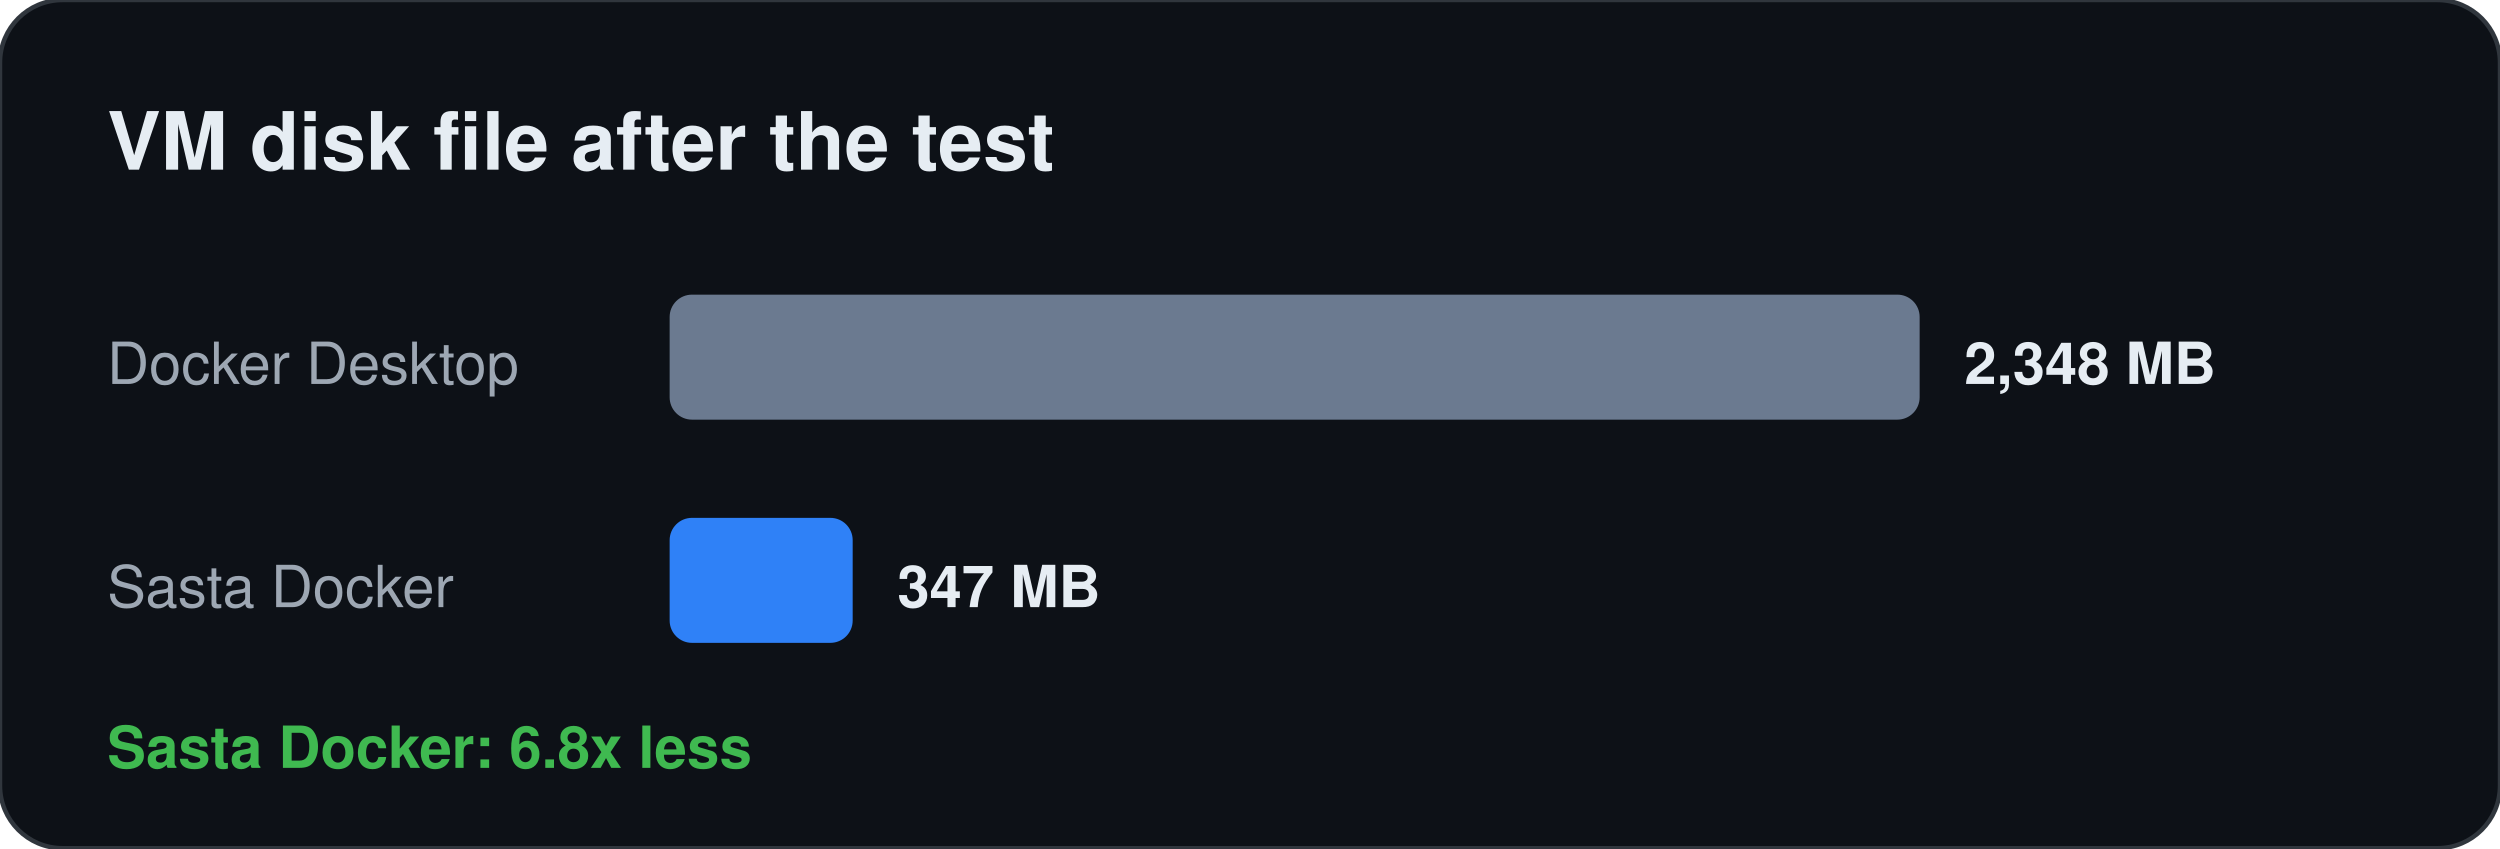
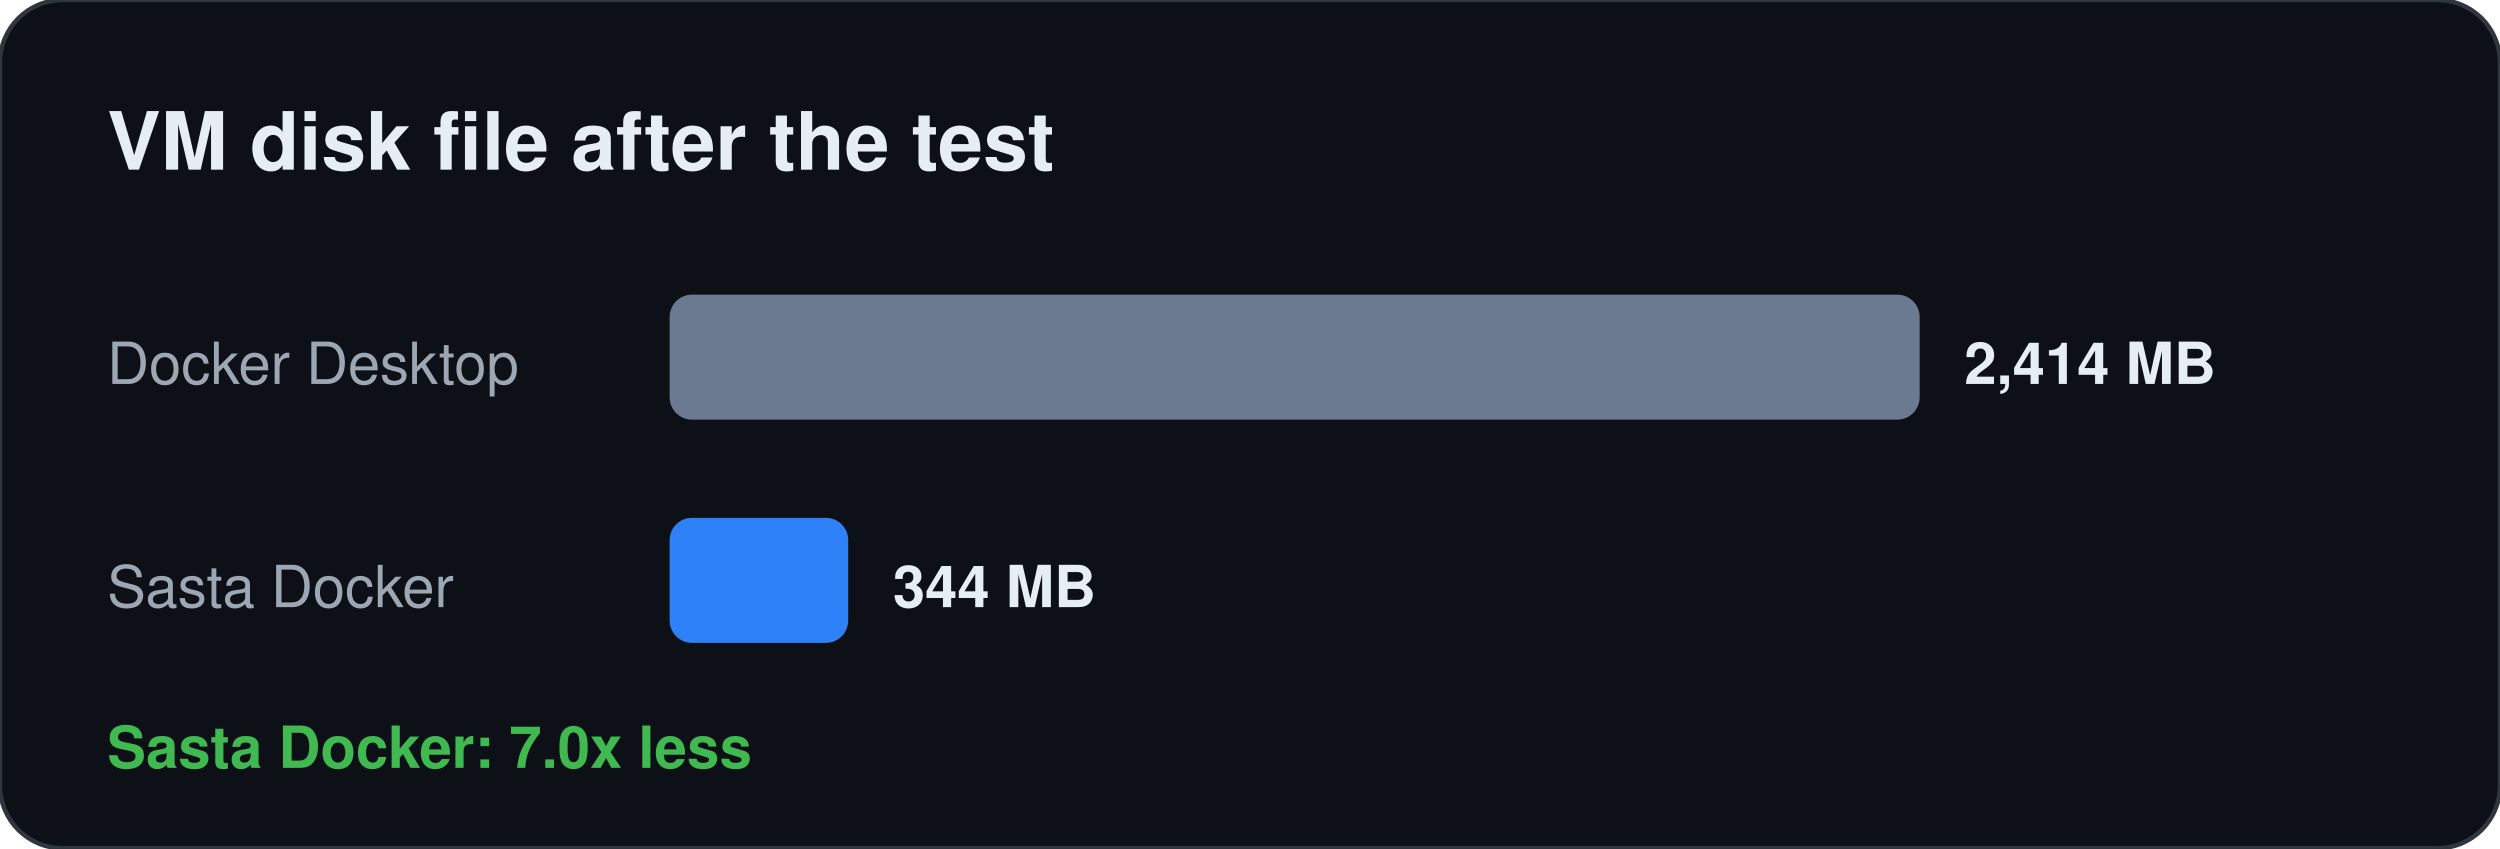
<svg xmlns="http://www.w3.org/2000/svg" width="560" height="190" viewBox="0 0 560 190" font-family="Segoe UI, Helvetica, Arial, sans-serif">
  <rect width="560" height="190" rx="14" fill="#0d1117" stroke="#30363d" />
  <text x="24" y="38" fill="#e6edf3" font-size="18" font-weight="600">VM disk file after the test</text>
  <text x="24" y="86" fill="#9da7b3" font-size="13">Docker Desktop</text>
  <rect x="150" y="66" width="280" height="28" rx="5" fill="#6b7a90" />
-   <text x="440" y="86" fill="#e6edf3" font-size="13" font-weight="600">2,348 MB</text>
+   <text x="440" y="86" fill="#e6edf3" font-size="13" font-weight="600">2,414 MB</text>
  <text x="24" y="136" fill="#9da7b3" font-size="13">Sasta Docker</text>
-   <rect x="150" y="116" width="41" height="28" rx="5" fill="#2f81f7" />
-   <text x="201" y="136" fill="#e6edf3" font-size="13" font-weight="600">347 MB</text>
-   <text x="24" y="172" fill="#3fb950" font-size="13" font-weight="600">Sasta Docker: 6.8x less</text>
+   <rect x="150" y="116" width="40" height="28" rx="5" fill="#2f81f7" />
+   <text x="200" y="136" fill="#e6edf3" font-size="13" font-weight="600">344 MB</text>
+   <text x="24" y="172" fill="#3fb950" font-size="13" font-weight="600">Sasta Docker: 7.0x less</text>
</svg>
